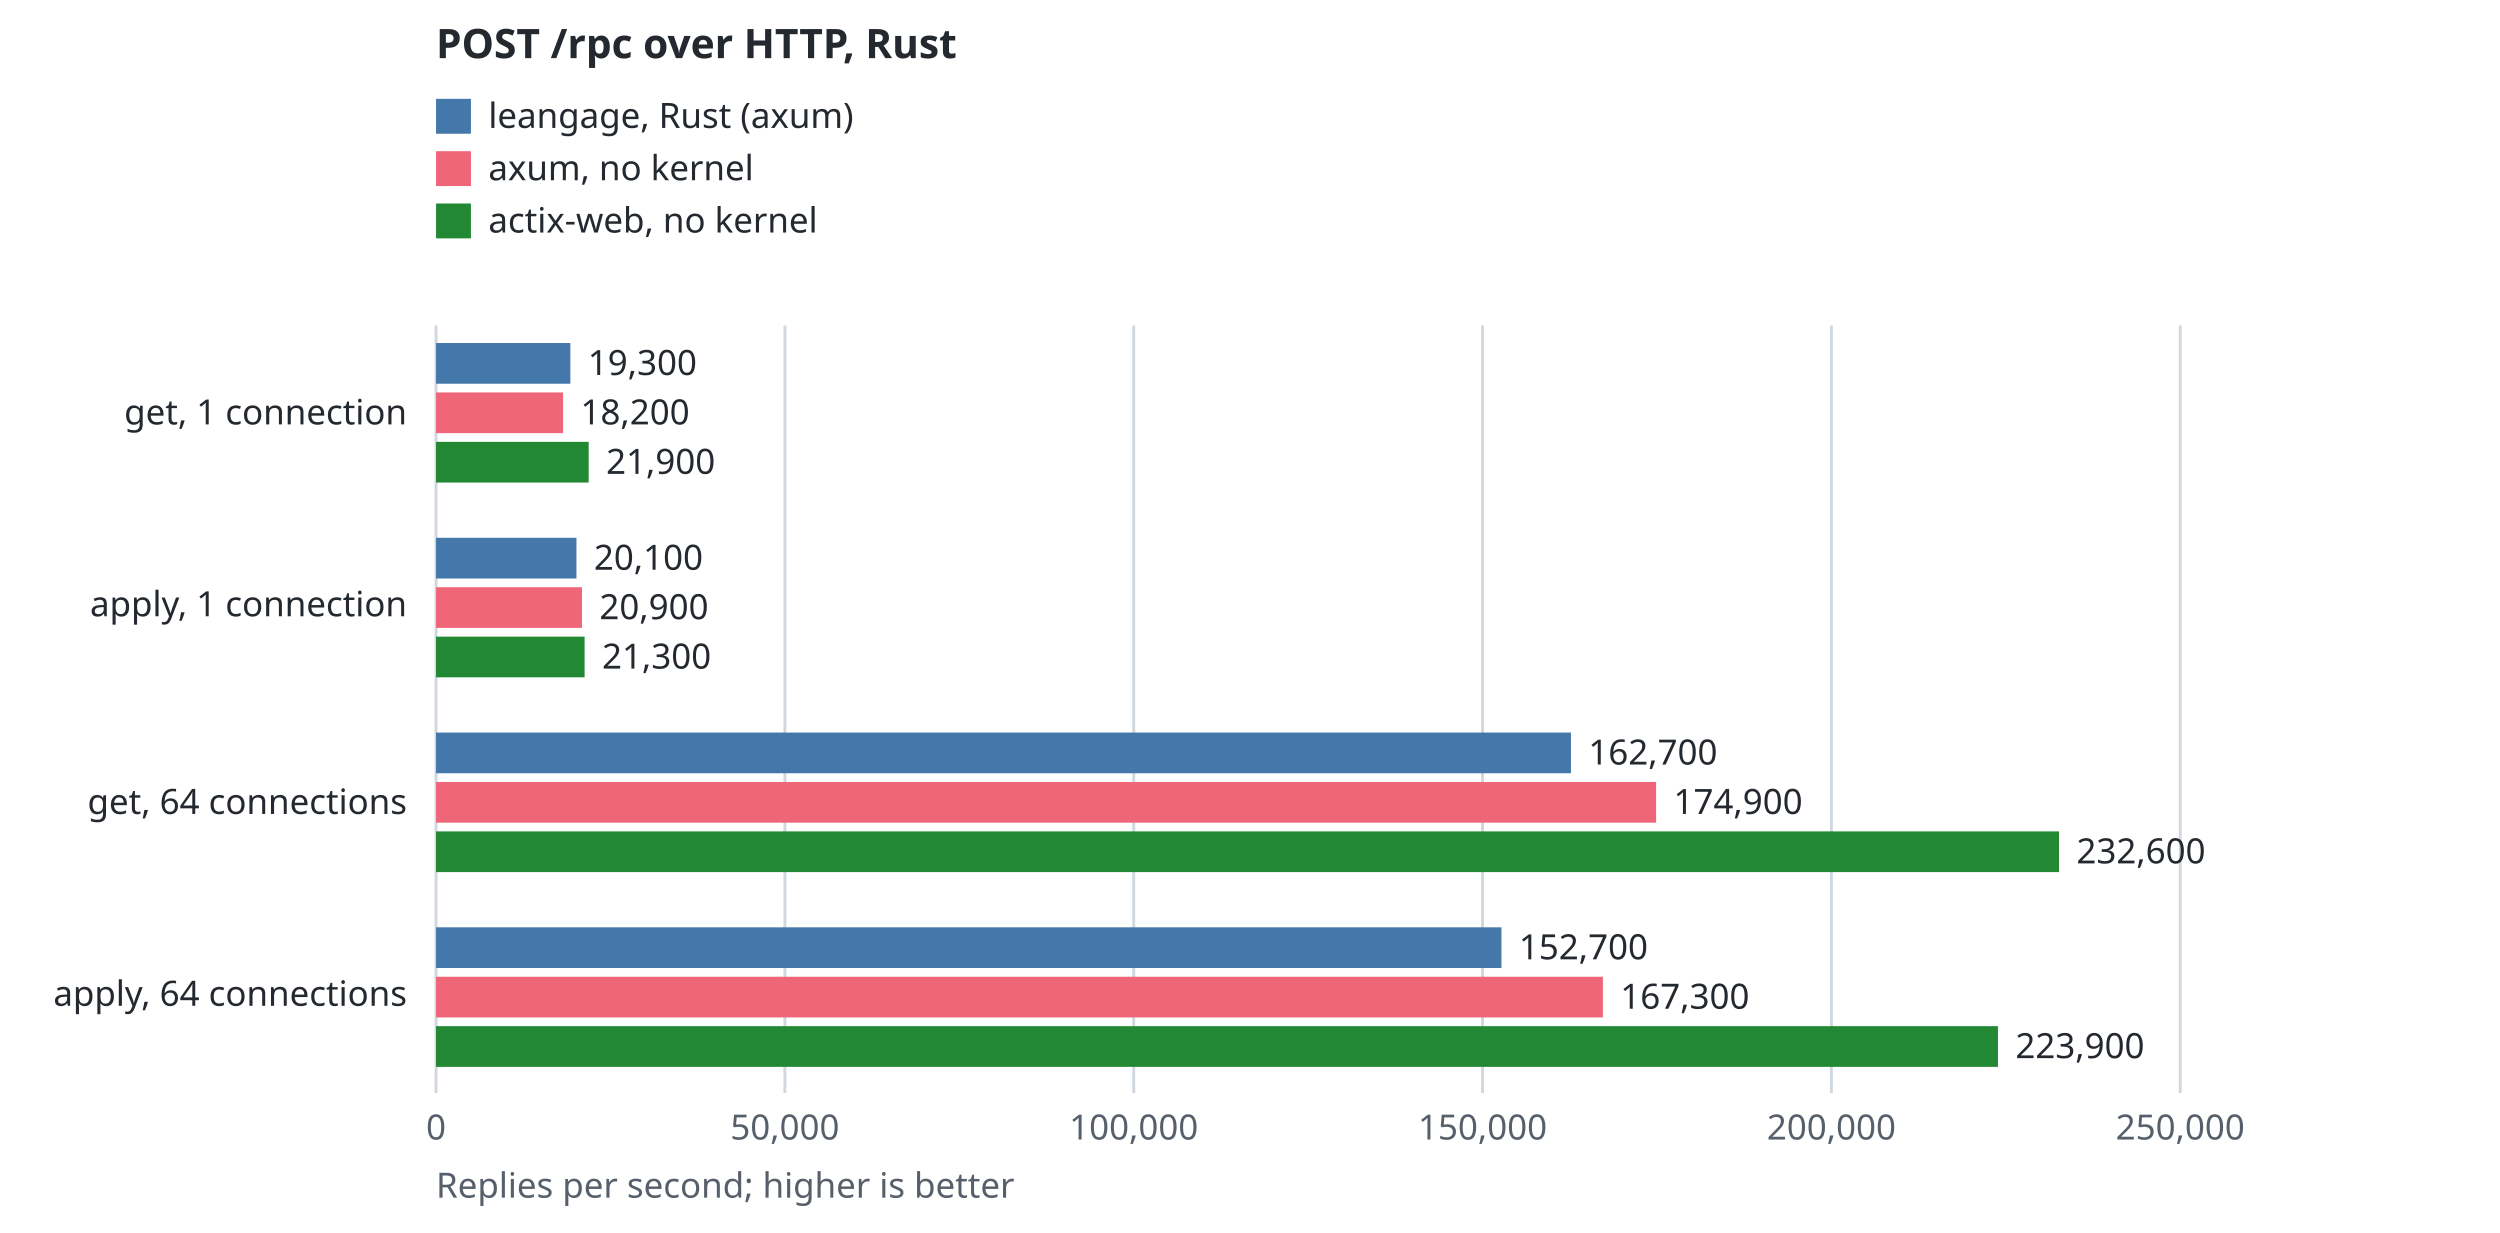
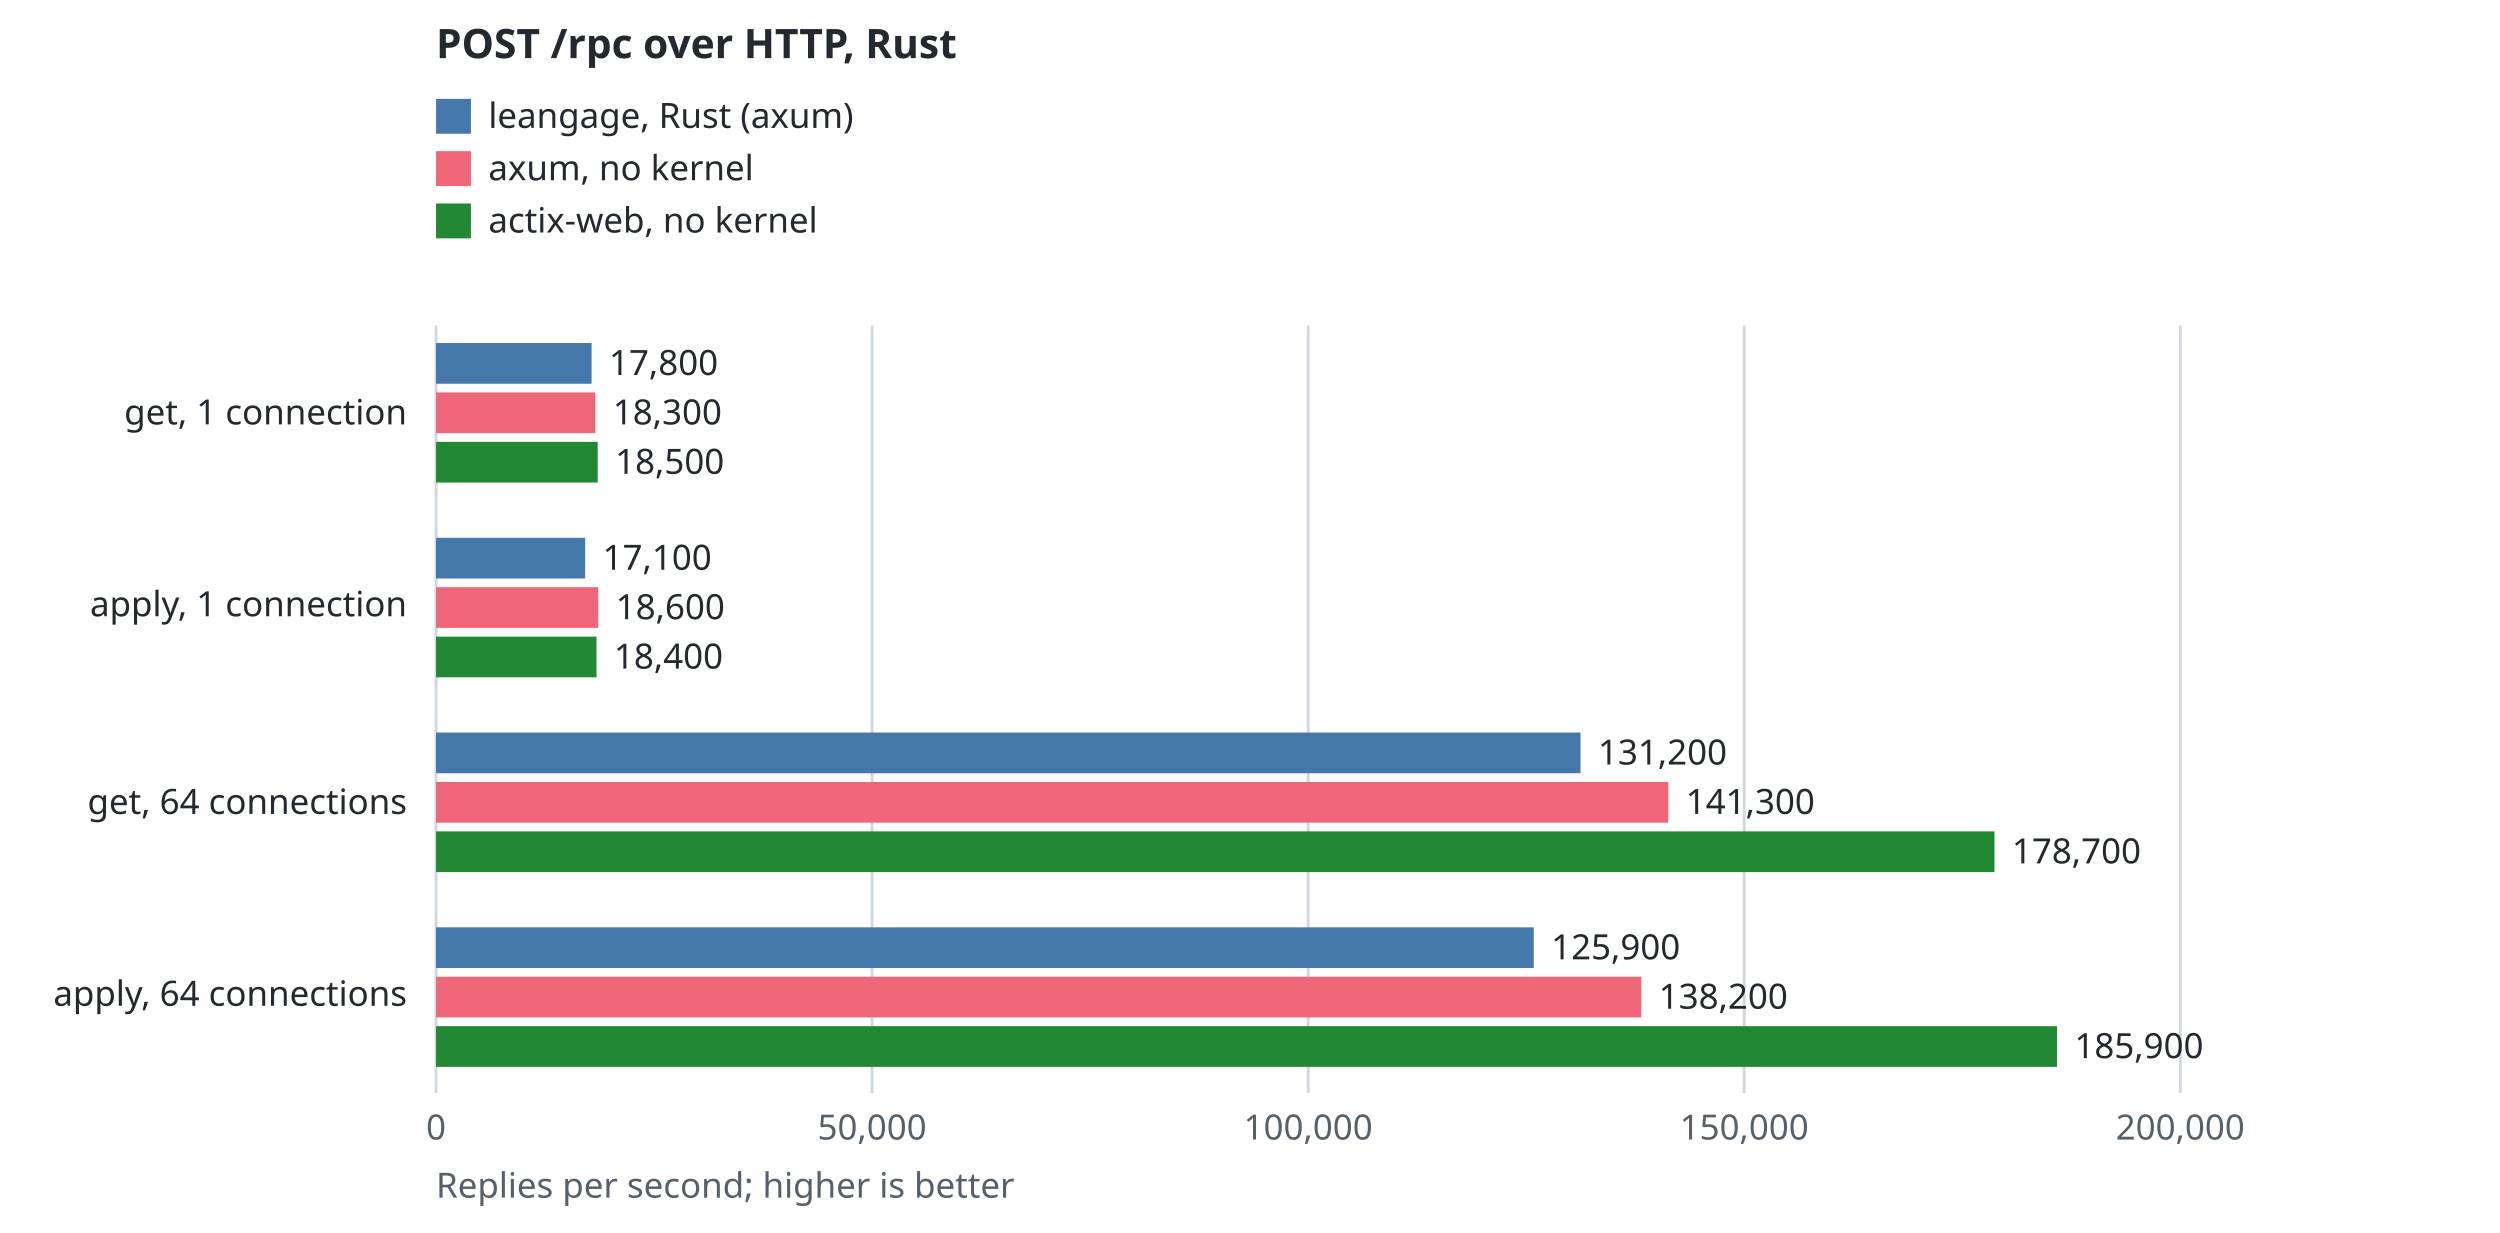
<svg xmlns="http://www.w3.org/2000/svg" viewBox="0 0 860 424" width="860" height="424" role="img">
  <style>text{font-family:system-ui,sans-serif;font-size:12px;fill:#24292f}.title{font-size:14px;font-weight:600}.grid{stroke:#d0d7de}.axis{fill:#57606a}@media(prefers-color-scheme:dark){text{fill:#e6edf3}.grid{stroke:#30363d}.axis{fill:#8b949e}}</style>
  <text class="title" x="150" y="20">POST /rpc over HTTP, Rust</text>
  <rect x="150" y="34" width="12" height="12" fill="#4477aa" />
  <text x="168" y="44">leangage, Rust (axum)</text>
  <rect x="150" y="52" width="12" height="12" fill="#ee6677" />
  <text x="168" y="62">axum, no kernel</text>
  <rect x="150" y="70" width="12" height="12" fill="#228833" />
  <text x="168" y="80">actix-web, no kernel</text>
  <line class="grid" x1="150.0" y1="112" x2="150.0" y2="376" />
  <text class="axis" x="150.0" y="392" text-anchor="middle">0</text>
-   <line class="grid" x1="270.0" y1="112" x2="270.0" y2="376" />
-   <text class="axis" x="270.0" y="392" text-anchor="middle">50,000</text>
-   <line class="grid" x1="390.0" y1="112" x2="390.0" y2="376" />
-   <text class="axis" x="390.0" y="392" text-anchor="middle">100,000</text>
-   <line class="grid" x1="510.0" y1="112" x2="510.0" y2="376" />
-   <text class="axis" x="510.0" y="392" text-anchor="middle">150,000</text>
-   <line class="grid" x1="630.0" y1="112" x2="630.0" y2="376" />
-   <text class="axis" x="630.0" y="392" text-anchor="middle">200,000</text>
+   <line class="grid" x1="300.0" y1="112" x2="300.0" y2="376" />
+   <text class="axis" x="300.0" y="392" text-anchor="middle">50,000</text>
+   <line class="grid" x1="450.0" y1="112" x2="450.0" y2="376" />
+   <text class="axis" x="450.0" y="392" text-anchor="middle">100,000</text>
+   <line class="grid" x1="600.0" y1="112" x2="600.0" y2="376" />
+   <text class="axis" x="600.0" y="392" text-anchor="middle">150,000</text>
  <line class="grid" x1="750.0" y1="112" x2="750.0" y2="376" />
-   <text class="axis" x="750.0" y="392" text-anchor="middle">250,000</text>
+   <text class="axis" x="750.0" y="392" text-anchor="middle">200,000</text>
  <text class="axis" x="150" y="412">Replies per second; higher is better</text>
-   <rect x="150" y="118" width="46.2" height="14" fill="#4477aa" />
-   <text x="202.2" y="129">19,300</text>
-   <rect x="150" y="135" width="43.7" height="14" fill="#ee6677" />
-   <text x="199.7" y="146">18,200</text>
-   <rect x="150" y="152" width="52.5" height="14" fill="#228833" />
-   <text x="208.5" y="163">21,900</text>
+   <rect x="150" y="118" width="53.5" height="14" fill="#4477aa" />
+   <text x="209.5" y="129">17,800</text>
+   <rect x="150" y="135" width="54.8" height="14" fill="#ee6677" />
+   <text x="210.8" y="146">18,300</text>
+   <rect x="150" y="152" width="55.6" height="14" fill="#228833" />
+   <text x="211.6" y="163">18,500</text>
  <text x="140" y="146" text-anchor="end">get, 1 connection</text>
-   <rect x="150" y="185" width="48.3" height="14" fill="#4477aa" />
-   <text x="204.3" y="196">20,100</text>
-   <rect x="150" y="202" width="50.2" height="14" fill="#ee6677" />
-   <text x="206.2" y="213">20,900</text>
-   <rect x="150" y="219" width="51.1" height="14" fill="#228833" />
-   <text x="207.1" y="230">21,300</text>
+   <rect x="150" y="185" width="51.3" height="14" fill="#4477aa" />
+   <text x="207.3" y="196">17,100</text>
+   <rect x="150" y="202" width="55.8" height="14" fill="#ee6677" />
+   <text x="211.8" y="213">18,600</text>
+   <rect x="150" y="219" width="55.2" height="14" fill="#228833" />
+   <text x="211.2" y="230">18,400</text>
  <text x="140" y="212" text-anchor="end">apply, 1 connection</text>
-   <rect x="150" y="252" width="390.4" height="14" fill="#4477aa" />
-   <text x="546.4" y="263">162,700</text>
-   <rect x="150" y="269" width="419.7" height="14" fill="#ee6677" />
-   <text x="575.7" y="280">174,900</text>
-   <rect x="150" y="286" width="558.3" height="14" fill="#228833" />
-   <text x="714.3" y="297">232,600</text>
+   <rect x="150" y="252" width="393.7" height="14" fill="#4477aa" />
+   <text x="549.7" y="263">131,200</text>
+   <rect x="150" y="269" width="423.9" height="14" fill="#ee6677" />
+   <text x="579.9" y="280">141,300</text>
+   <rect x="150" y="286" width="536.1" height="14" fill="#228833" />
+   <text x="692.1" y="297">178,700</text>
  <text x="140" y="280" text-anchor="end">get, 64 connections</text>
-   <rect x="150" y="319" width="366.5" height="14" fill="#4477aa" />
-   <text x="522.5" y="330">152,700</text>
-   <rect x="150" y="336" width="401.4" height="14" fill="#ee6677" />
-   <text x="557.4" y="347">167,300</text>
-   <rect x="150" y="353" width="537.3" height="14" fill="#228833" />
-   <text x="693.3" y="364">223,900</text>
+   <rect x="150" y="319" width="377.6" height="14" fill="#4477aa" />
+   <text x="533.6" y="330">125,900</text>
+   <rect x="150" y="336" width="414.6" height="14" fill="#ee6677" />
+   <text x="570.6" y="347">138,200</text>
+   <rect x="150" y="353" width="557.6" height="14" fill="#228833" />
+   <text x="713.6" y="364">185,900</text>
  <text x="140" y="346" text-anchor="end">apply, 64 connections</text>
</svg>
